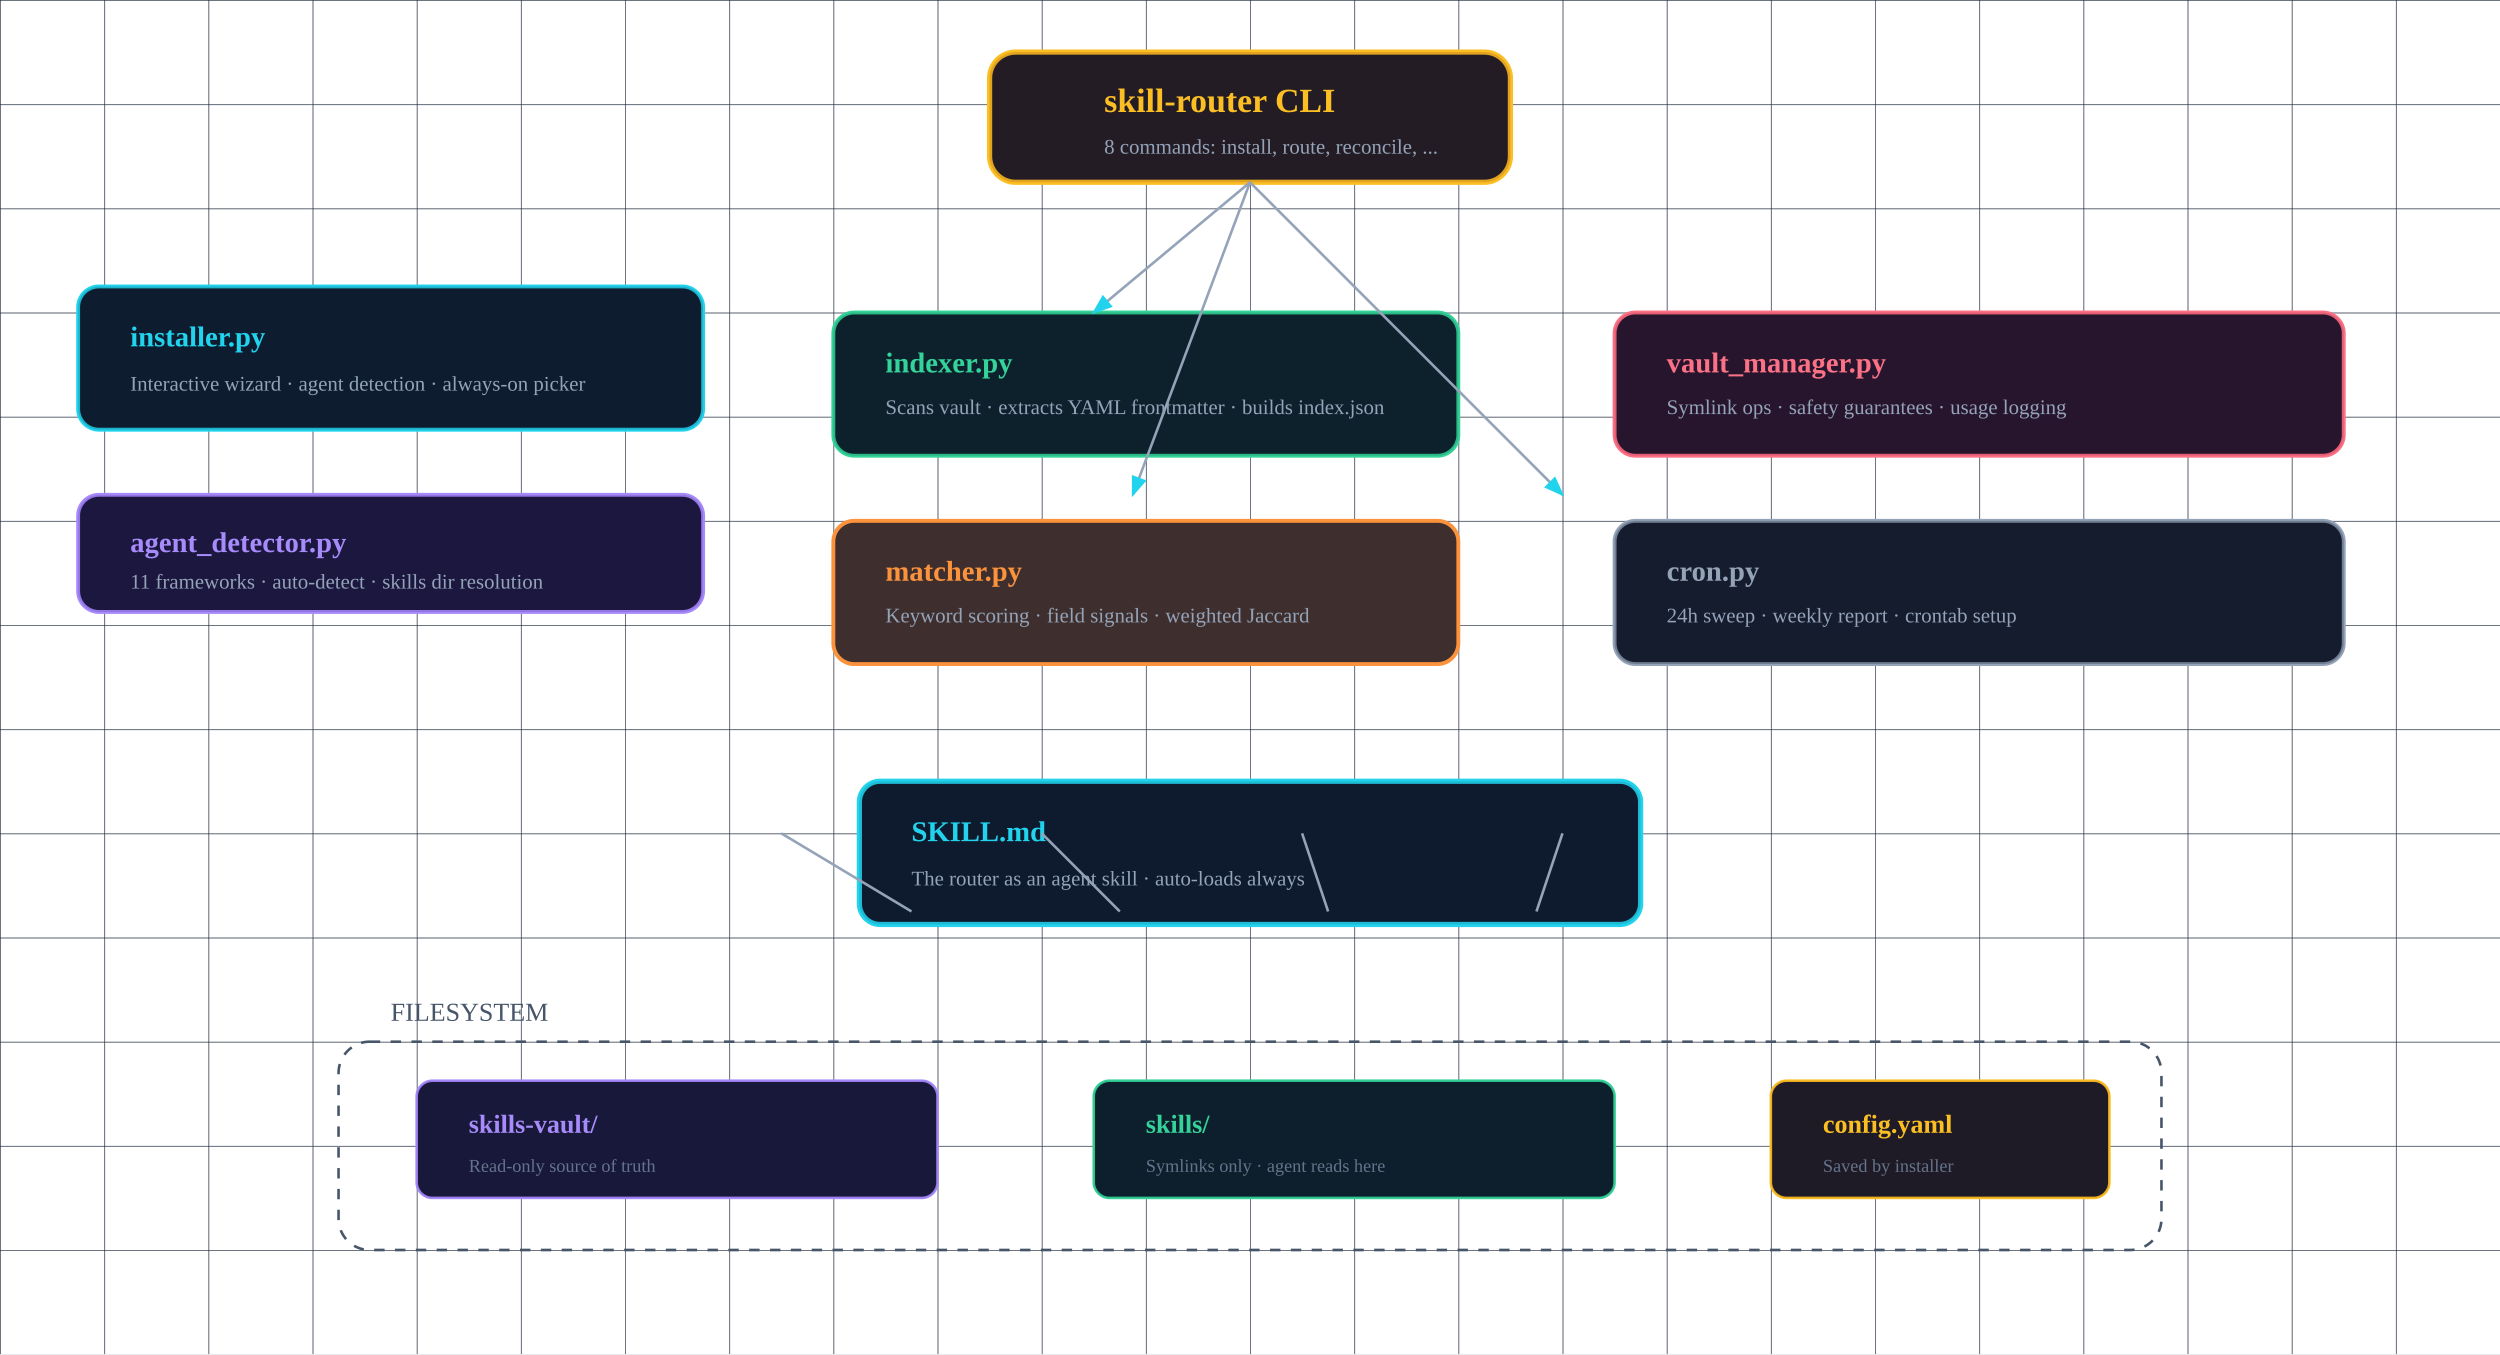
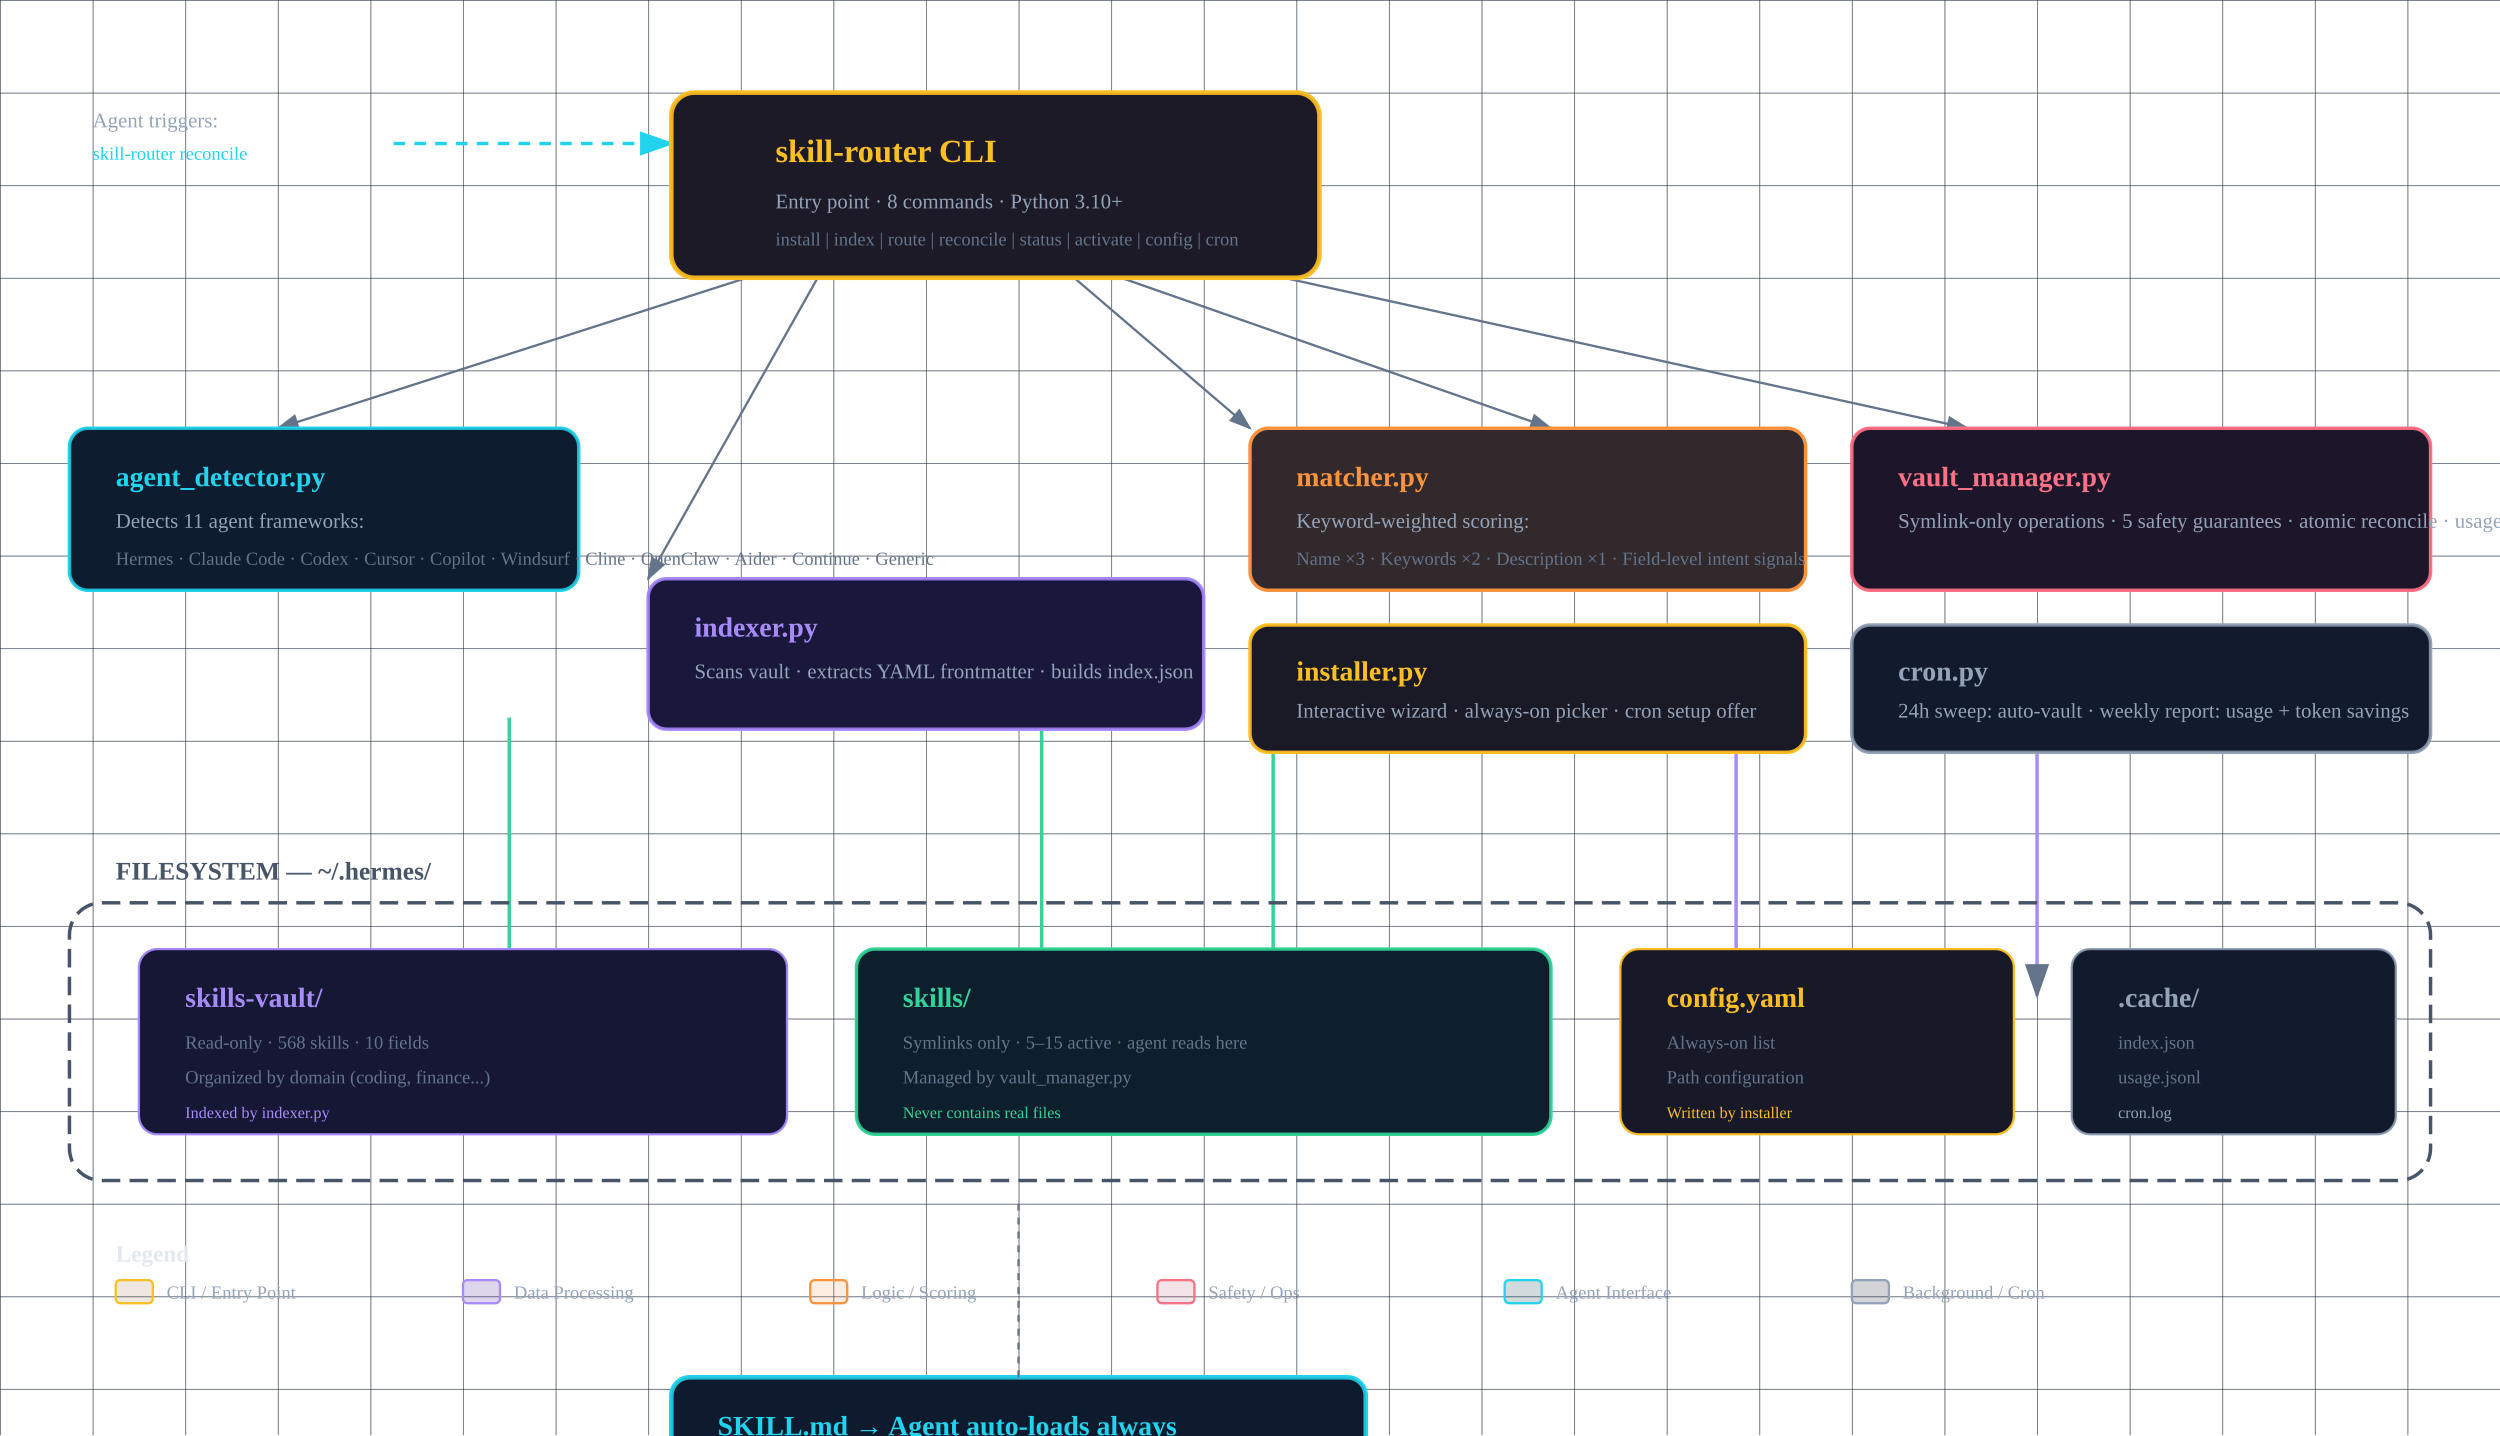
- <svg xmlns="http://www.w3.org/2000/svg" viewBox="0 0 960 520">
+ <svg xmlns="http://www.w3.org/2000/svg" viewBox="0 0 1080 620">
  <defs>
+     <marker id="arrow" markerWidth="10" markerHeight="7" refX="9" refY="3.5" orient="auto">
+       <polygon points="0 0, 10 3.5, 0 7" fill="#64748b" />
+     </marker>
+     <marker id="arrowCyan" markerWidth="10" markerHeight="7" refX="9" refY="3.5" orient="auto">
+       <polygon points="0 0, 10 3.5, 0 7" fill="#22d3ee" />
+     </marker>
+     <marker id="arrowEmerald" markerWidth="10" markerHeight="7" refX="9" refY="3.5" orient="auto">
+       <polygon points="0 0, 10 3.5, 0 7" fill="#34d399" />
+     </marker>
    <pattern id="grid" width="40" height="40" patternUnits="userSpaceOnUse">
      <path d="M 40 0 L 0 0 0 40" fill="none" stroke="#1e293b" stroke-width="0.5" />
    </pattern>
-     <marker id="arrow" markerWidth="8" markerHeight="6" refX="7" refY="3" orient="auto">
-       <polygon points="0 0, 8 3, 0 6" fill="#22d3ee" />
-     </marker>
  </defs>
-   <rect width="960" height="520" fill="url(#grid)" />
-   <rect x="380" y="20" width="200" height="50" rx="10" fill="#0f172a" stroke="#fbbf24" stroke-width="2" />
-   <rect x="380" y="20" width="200" height="50" rx="10" fill="rgba(120,53,15,0.2)" />
-   <text x="424" y="43" fill="#fbbf24" font-size="13" font-weight="600">skill-router CLI</text>
-   <text x="424" y="59" fill="#94a3b8" font-size="8">8 commands: install, route, reconcile, ...</text>
-   <rect x="30" y="110" width="240" height="55" rx="8" fill="#0f172a" stroke="#22d3ee" stroke-width="1.5" />
-   <rect x="30" y="110" width="240" height="55" rx="8" fill="rgba(8,51,68,0.2)" />
-   <text x="50" y="133" fill="#22d3ee" font-size="11" font-weight="600">installer.py</text>
-   <text x="50" y="150" fill="#94a3b8" font-size="8">Interactive wizard · agent detection · always-on picker</text>
-   <rect x="30" y="190" width="240" height="45" rx="8" fill="#0f172a" stroke="#a78bfa" stroke-width="1.5" />
-   <rect x="30" y="190" width="240" height="45" rx="8" fill="rgba(76,29,149,0.2)" />
-   <text x="50" y="212" fill="#a78bfa" font-size="11" font-weight="600">agent_detector.py</text>
-   <text x="50" y="226" fill="#94a3b8" font-size="8">11 frameworks · auto-detect · skills dir resolution</text>
-   <rect x="320" y="120" width="240" height="55" rx="8" fill="#0f172a" stroke="#34d399" stroke-width="1.5" />
-   <rect x="320" y="120" width="240" height="55" rx="8" fill="rgba(6,78,59,0.2)" />
-   <text x="340" y="143" fill="#34d399" font-size="11" font-weight="600">indexer.py</text>
-   <text x="340" y="159" fill="#94a3b8" font-size="8">Scans vault · extracts YAML frontmatter · builds index.json</text>
-   <rect x="320" y="200" width="240" height="55" rx="8" fill="#0f172a" stroke="#fb923c" stroke-width="1.5" />
-   <rect x="320" y="200" width="240" height="55" rx="8" fill="rgba(251,146,60,0.2)" />
-   <text x="340" y="223" fill="#fb923c" font-size="11" font-weight="600">matcher.py</text>
-   <text x="340" y="239" fill="#94a3b8" font-size="8">Keyword scoring · field signals · weighted Jaccard</text>
-   <rect x="620" y="120" width="280" height="55" rx="8" fill="#0f172a" stroke="#fb7185" stroke-width="1.5" />
-   <rect x="620" y="120" width="280" height="55" rx="8" fill="rgba(136,19,55,0.2)" />
-   <text x="640" y="143" fill="#fb7185" font-size="11" font-weight="600">vault_manager.py</text>
-   <text x="640" y="159" fill="#94a3b8" font-size="8">Symlink ops · safety guarantees · usage logging</text>
-   <rect x="620" y="200" width="280" height="55" rx="8" fill="#0f172a" stroke="#94a3b8" stroke-width="1.5" />
-   <rect x="620" y="200" width="280" height="55" rx="8" fill="rgba(30,41,59,0.3)" />
-   <text x="640" y="223" fill="#94a3b8" font-size="11" font-weight="600">cron.py</text>
-   <text x="640" y="239" fill="#94a3b8" font-size="8">24h sweep · weekly report · crontab setup</text>
-   <rect x="330" y="300" width="300" height="55" rx="8" fill="#0f172a" stroke="#22d3ee" stroke-width="2" />
-   <rect x="330" y="300" width="300" height="55" rx="8" fill="rgba(8,51,68,0.15)" />
-   <text x="350" y="323" fill="#22d3ee" font-size="11" font-weight="600">SKILL.md</text>
-   <text x="350" y="340" fill="#94a3b8" font-size="8">The router as an agent skill · auto-loads always</text>
-   <rect x="130" y="400" width="700" height="80" rx="12" fill="none" stroke="#475569" stroke-width="1" stroke-dasharray="4,4" />
-   <text x="150" y="392" fill="#475569" font-size="10">FILESYSTEM</text>
-   <rect x="160" y="415" width="200" height="45" rx="6" fill="#0f172a" stroke="#a78bfa" stroke-width="1" />
-   <rect x="160" y="415" width="200" height="45" rx="6" fill="rgba(76,29,149,0.15)" />
-   <text x="180" y="435" fill="#a78bfa" font-size="10" font-weight="600">skills-vault/</text>
-   <text x="180" y="450" fill="#64748b" font-size="7">Read-only source of truth</text>
-   <rect x="420" y="415" width="200" height="45" rx="6" fill="#0f172a" stroke="#34d399" stroke-width="1" />
-   <rect x="420" y="415" width="200" height="45" rx="6" fill="rgba(6,78,59,0.15)" />
-   <text x="440" y="435" fill="#34d399" font-size="10" font-weight="600">skills/</text>
-   <text x="440" y="450" fill="#64748b" font-size="7">Symlinks only · agent reads here</text>
-   <rect x="680" y="415" width="130" height="45" rx="6" fill="#0f172a" stroke="#fbbf24" stroke-width="1" />
-   <rect x="680" y="415" width="130" height="45" rx="6" fill="rgba(120,53,15,0.15)" />
-   <text x="700" y="435" fill="#fbbf24" font-size="10" font-weight="600">config.yaml</text>
-   <text x="700" y="450" fill="#64748b" font-size="7">Saved by installer</text>
-   <line x1="480" y1="70" x2="420" y2="120" stroke="#94a3b8" stroke-width="1" marker-end="url(#arrow)" />
-   <line x1="480" y1="70" x2="435" y2="190" stroke="#94a3b8" stroke-width="1" marker-end="url(#arrow)" />
-   <line x1="480" y1="70" x2="600" y2="190" stroke="#94a3b8" stroke-width="1" marker-end="url(#arrow)" />
-   <line x1="300" y1="320" x2="350" y2="350" stroke="#94a3b8" stroke-width="1" />
-   <line x1="400" y1="320" x2="430" y2="350" stroke="#94a3b8" stroke-width="1" />
-   <line x1="500" y1="320" x2="510" y2="350" stroke="#94a3b8" stroke-width="1" />
-   <line x1="600" y1="320" x2="590" y2="350" stroke="#94a3b8" stroke-width="1" />
+   <rect width="100%" height="100%" fill="url(#grid)" />
+   <line x1="360" y1="108" x2="120" y2="185" stroke="#64748b" stroke-width="1" marker-end="url(#arrow)" />
+   <line x1="360" y1="108" x2="280" y2="250" stroke="#64748b" stroke-width="1" marker-end="url(#arrow)" />
+   <line x1="450" y1="108" x2="540" y2="185" stroke="#64748b" stroke-width="1" marker-end="url(#arrow)" />
+   <line x1="450" y1="108" x2="670" y2="185" stroke="#64748b" stroke-width="1" marker-end="url(#arrow)" />
+   <line x1="500" y1="108" x2="850" y2="185" stroke="#64748b" stroke-width="1" marker-end="url(#arrow)" />
+   <line x1="220" y1="310" x2="220" y2="430" stroke="#34d399" stroke-width="1.5" marker-end="url(#arrowEmerald)" />
+   <line x1="450" y1="310" x2="450" y2="430" stroke="#34d399" stroke-width="1.5" marker-end="url(#arrowEmerald)" />
+   <line x1="550" y1="310" x2="550" y2="430" stroke="#34d399" stroke-width="1.5" marker-end="url(#arrowEmerald)" />
+   <line x1="750" y1="310" x2="750" y2="430" stroke="#a78bfa" stroke-width="1.5" marker-end="url(#arrow)" />
+   <line x1="880" y1="310" x2="880" y2="430" stroke="#a78bfa" stroke-width="1.5" marker-end="url(#arrow)" />
+   <text x="40" y="55" fill="#94a3b8" font-size="9">Agent triggers:</text>
+   <text x="40" y="69" fill="#22d3ee" font-size="8">skill-router reconcile</text>
+   <line x1="170" y1="62" x2="290" y2="62" stroke="#22d3ee" stroke-width="1.5" stroke-dasharray="5,4" marker-end="url(#arrowCyan)" />
+   <rect x="290" y="40" width="280" height="80" rx="10" fill="#0f172a" stroke="#fbbf24" stroke-width="2" />
+   <rect x="290" y="40" width="280" height="80" rx="10" fill="rgba(120,53,15,0.12)" />
+   <text x="335" y="70" fill="#fbbf24" font-size="14" font-weight="700">skill-router CLI</text>
+   <text x="335" y="90" fill="#94a3b8" font-size="9">Entry point · 8 commands · Python 3.10+</text>
+   <text x="335" y="106" fill="#64748b" font-size="8">install | index | route | reconcile | status | activate | config | cron</text>
+   <rect x="30" y="185" width="220" height="70" rx="8" fill="#0f172a" stroke="#22d3ee" stroke-width="1.5" />
+   <rect x="30" y="185" width="220" height="70" rx="8" fill="rgba(8,51,68,0.18)" />
+   <text x="50" y="210" fill="#22d3ee" font-size="12" font-weight="600">agent_detector.py</text>
+   <text x="50" y="228" fill="#94a3b8" font-size="9">Detects 11 agent frameworks:</text>
+   <text x="50" y="244" fill="#64748b" font-size="8">Hermes · Claude Code · Codex · Cursor · Copilot · Windsurf · Cline · OpenClaw · Aider · Continue · Generic</text>
+   <rect x="280" y="250" width="240" height="65" rx="8" fill="#0f172a" stroke="#a78bfa" stroke-width="1.5" />
+   <rect x="280" y="250" width="240" height="65" rx="8" fill="rgba(76,29,149,0.18)" />
+   <text x="300" y="275" fill="#a78bfa" font-size="12" font-weight="600">indexer.py</text>
+   <text x="300" y="293" fill="#94a3b8" font-size="9">Scans vault · extracts YAML frontmatter · builds index.json</text>
+   <rect x="540" y="185" width="240" height="70" rx="8" fill="#0f172a" stroke="#fb923c" stroke-width="1.5" />
+   <rect x="540" y="185" width="240" height="70" rx="8" fill="rgba(251,146,60,0.15)" />
+   <text x="560" y="210" fill="#fb923c" font-size="12" font-weight="600">matcher.py</text>
+   <text x="560" y="228" fill="#94a3b8" font-size="9">Keyword-weighted scoring:</text>
+   <text x="560" y="244" fill="#64748b" font-size="8">Name ×3 · Keywords ×2 · Description ×1 · Field-level intent signals</text>
+   <rect x="800" y="185" width="250" height="70" rx="8" fill="#0f172a" stroke="#fb7185" stroke-width="1.5" />
+   <rect x="800" y="185" width="250" height="70" rx="8" fill="rgba(136,19,55,0.12)" />
+   <text x="820" y="210" fill="#fb7185" font-size="12" font-weight="600">vault_manager.py</text>
+   <text x="820" y="228" fill="#94a3b8" font-size="9">Symlink-only operations · 5 safety guarantees · atomic reconcile · usage logging</text>
+   <rect x="540" y="270" width="240" height="55" rx="8" fill="#0f172a" stroke="#fbbf24" stroke-width="1.5" />
+   <rect x="540" y="270" width="240" height="55" rx="8" fill="rgba(120,53,15,0.1)" />
+   <text x="560" y="294" fill="#fbbf24" font-size="12" font-weight="600">installer.py</text>
+   <text x="560" y="310" fill="#94a3b8" font-size="9">Interactive wizard · always-on picker · cron setup offer</text>
+   <rect x="800" y="270" width="250" height="55" rx="8" fill="#0f172a" stroke="#94a3b8" stroke-width="1.5" />
+   <rect x="800" y="270" width="250" height="55" rx="8" fill="rgba(30,41,59,0.2)" />
+   <text x="820" y="294" fill="#94a3b8" font-size="12" font-weight="600">cron.py</text>
+   <text x="820" y="310" fill="#94a3b8" font-size="9">24h sweep: auto-vault · weekly report: usage + token savings</text>
+   <rect x="290" y="595" width="300" height="70" rx="8" fill="#0f172a" stroke="#22d3ee" stroke-width="2" />
+   <rect x="290" y="595" width="300" height="70" rx="8" fill="rgba(8,51,68,0.15)" />
+   <text x="310" y="620" fill="#22d3ee" font-size="12" font-weight="600">SKILL.md → Agent auto-loads always</text>
+   <text x="310" y="640" fill="#94a3b8" font-size="9">Agent reads this → runs reconcile on every turn · transparent to user</text>
+   <rect x="30" y="390" width="1020" height="120" rx="14" fill="transparent" stroke="#475569" stroke-width="1.5" stroke-dasharray="8,4" />
+   <text x="50" y="380" fill="#475569" font-size="11" font-weight="600">FILESYSTEM — ~/.hermes/</text>
+   <rect x="60" y="410" width="280" height="80" rx="8" fill="#0f172a" stroke="#a78bfa" stroke-width="1" />
+   <rect x="60" y="410" width="280" height="80" rx="8" fill="rgba(76,29,149,0.1)" />
+   <text x="80" y="435" fill="#a78bfa" font-size="12" font-weight="600">skills-vault/</text>
+   <text x="80" y="453" fill="#64748b" font-size="8">Read-only · 568 skills · 10 fields</text>
+   <text x="80" y="468" fill="#64748b" font-size="8">Organized by domain (coding, finance...)</text>
+   <text x="80" y="483" fill="#a78bfa" font-size="7">Indexed by indexer.py</text>
+   <rect x="370" y="410" width="300" height="80" rx="8" fill="#0f172a" stroke="#34d399" stroke-width="1.5" />
+   <rect x="370" y="410" width="300" height="80" rx="8" fill="rgba(6,78,59,0.15)" />
+   <text x="390" y="435" fill="#34d399" font-size="12" font-weight="600">skills/</text>
+   <text x="390" y="453" fill="#64748b" font-size="8">Symlinks only · 5–15 active · agent reads here</text>
+   <text x="390" y="468" fill="#64748b" font-size="8">Managed by vault_manager.py</text>
+   <text x="390" y="483" fill="#34d399" font-size="7">Never contains real files</text>
+   <rect x="700" y="410" width="170" height="80" rx="8" fill="#0f172a" stroke="#fbbf24" stroke-width="1" />
+   <rect x="700" y="410" width="170" height="80" rx="8" fill="rgba(120,53,15,0.08)" />
+   <text x="720" y="435" fill="#fbbf24" font-size="12" font-weight="600">config.yaml</text>
+   <text x="720" y="453" fill="#64748b" font-size="8">Always-on list</text>
+   <text x="720" y="468" fill="#64748b" font-size="8">Path configuration</text>
+   <text x="720" y="483" fill="#fbbf24" font-size="7">Written by installer</text>
+   <rect x="895" y="410" width="140" height="80" rx="8" fill="#0f172a" stroke="#94a3b8" stroke-width="1" />
+   <rect x="895" y="410" width="140" height="80" rx="8" fill="rgba(30,41,59,0.2)" />
+   <text x="915" y="435" fill="#94a3b8" font-size="12" font-weight="600">.cache/</text>
+   <text x="915" y="453" fill="#64748b" font-size="8">index.json</text>
+   <text x="915" y="468" fill="#64748b" font-size="8">usage.jsonl</text>
+   <text x="915" y="483" fill="#94a3b8" font-size="7">cron.log</text>
+   <line x1="440" y1="595" x2="440" y2="520" stroke="#64748b" stroke-width="1" stroke-dasharray="3,3" />
+   <text x="50" y="545" fill="#e2e8f0" font-size="10" font-weight="600">Legend</text>
+   <rect x="50" y="553" width="16" height="10" rx="2" fill="rgba(120,53,15,0.12)" stroke="#fbbf24" stroke-width="1" />
+   <text x="72" y="561" fill="#94a3b8" font-size="8">CLI / Entry Point</text>
+   <rect x="200" y="553" width="16" height="10" rx="2" fill="rgba(76,29,149,0.18)" stroke="#a78bfa" stroke-width="1" />
+   <text x="222" y="561" fill="#94a3b8" font-size="8">Data Processing</text>
+   <rect x="350" y="553" width="16" height="10" rx="2" fill="rgba(251,146,60,0.15)" stroke="#fb923c" stroke-width="1" />
+   <text x="372" y="561" fill="#94a3b8" font-size="8">Logic / Scoring</text>
+   <rect x="500" y="553" width="16" height="10" rx="2" fill="rgba(136,19,55,0.12)" stroke="#fb7185" stroke-width="1" />
+   <text x="522" y="561" fill="#94a3b8" font-size="8">Safety / Ops</text>
+   <rect x="650" y="553" width="16" height="10" rx="2" fill="rgba(8,51,68,0.18)" stroke="#22d3ee" stroke-width="1" />
+   <text x="672" y="561" fill="#94a3b8" font-size="8">Agent Interface</text>
+   <rect x="800" y="553" width="16" height="10" rx="2" fill="rgba(30,41,59,0.2)" stroke="#94a3b8" stroke-width="1" />
+   <text x="822" y="561" fill="#94a3b8" font-size="8">Background / Cron</text>
</svg>
